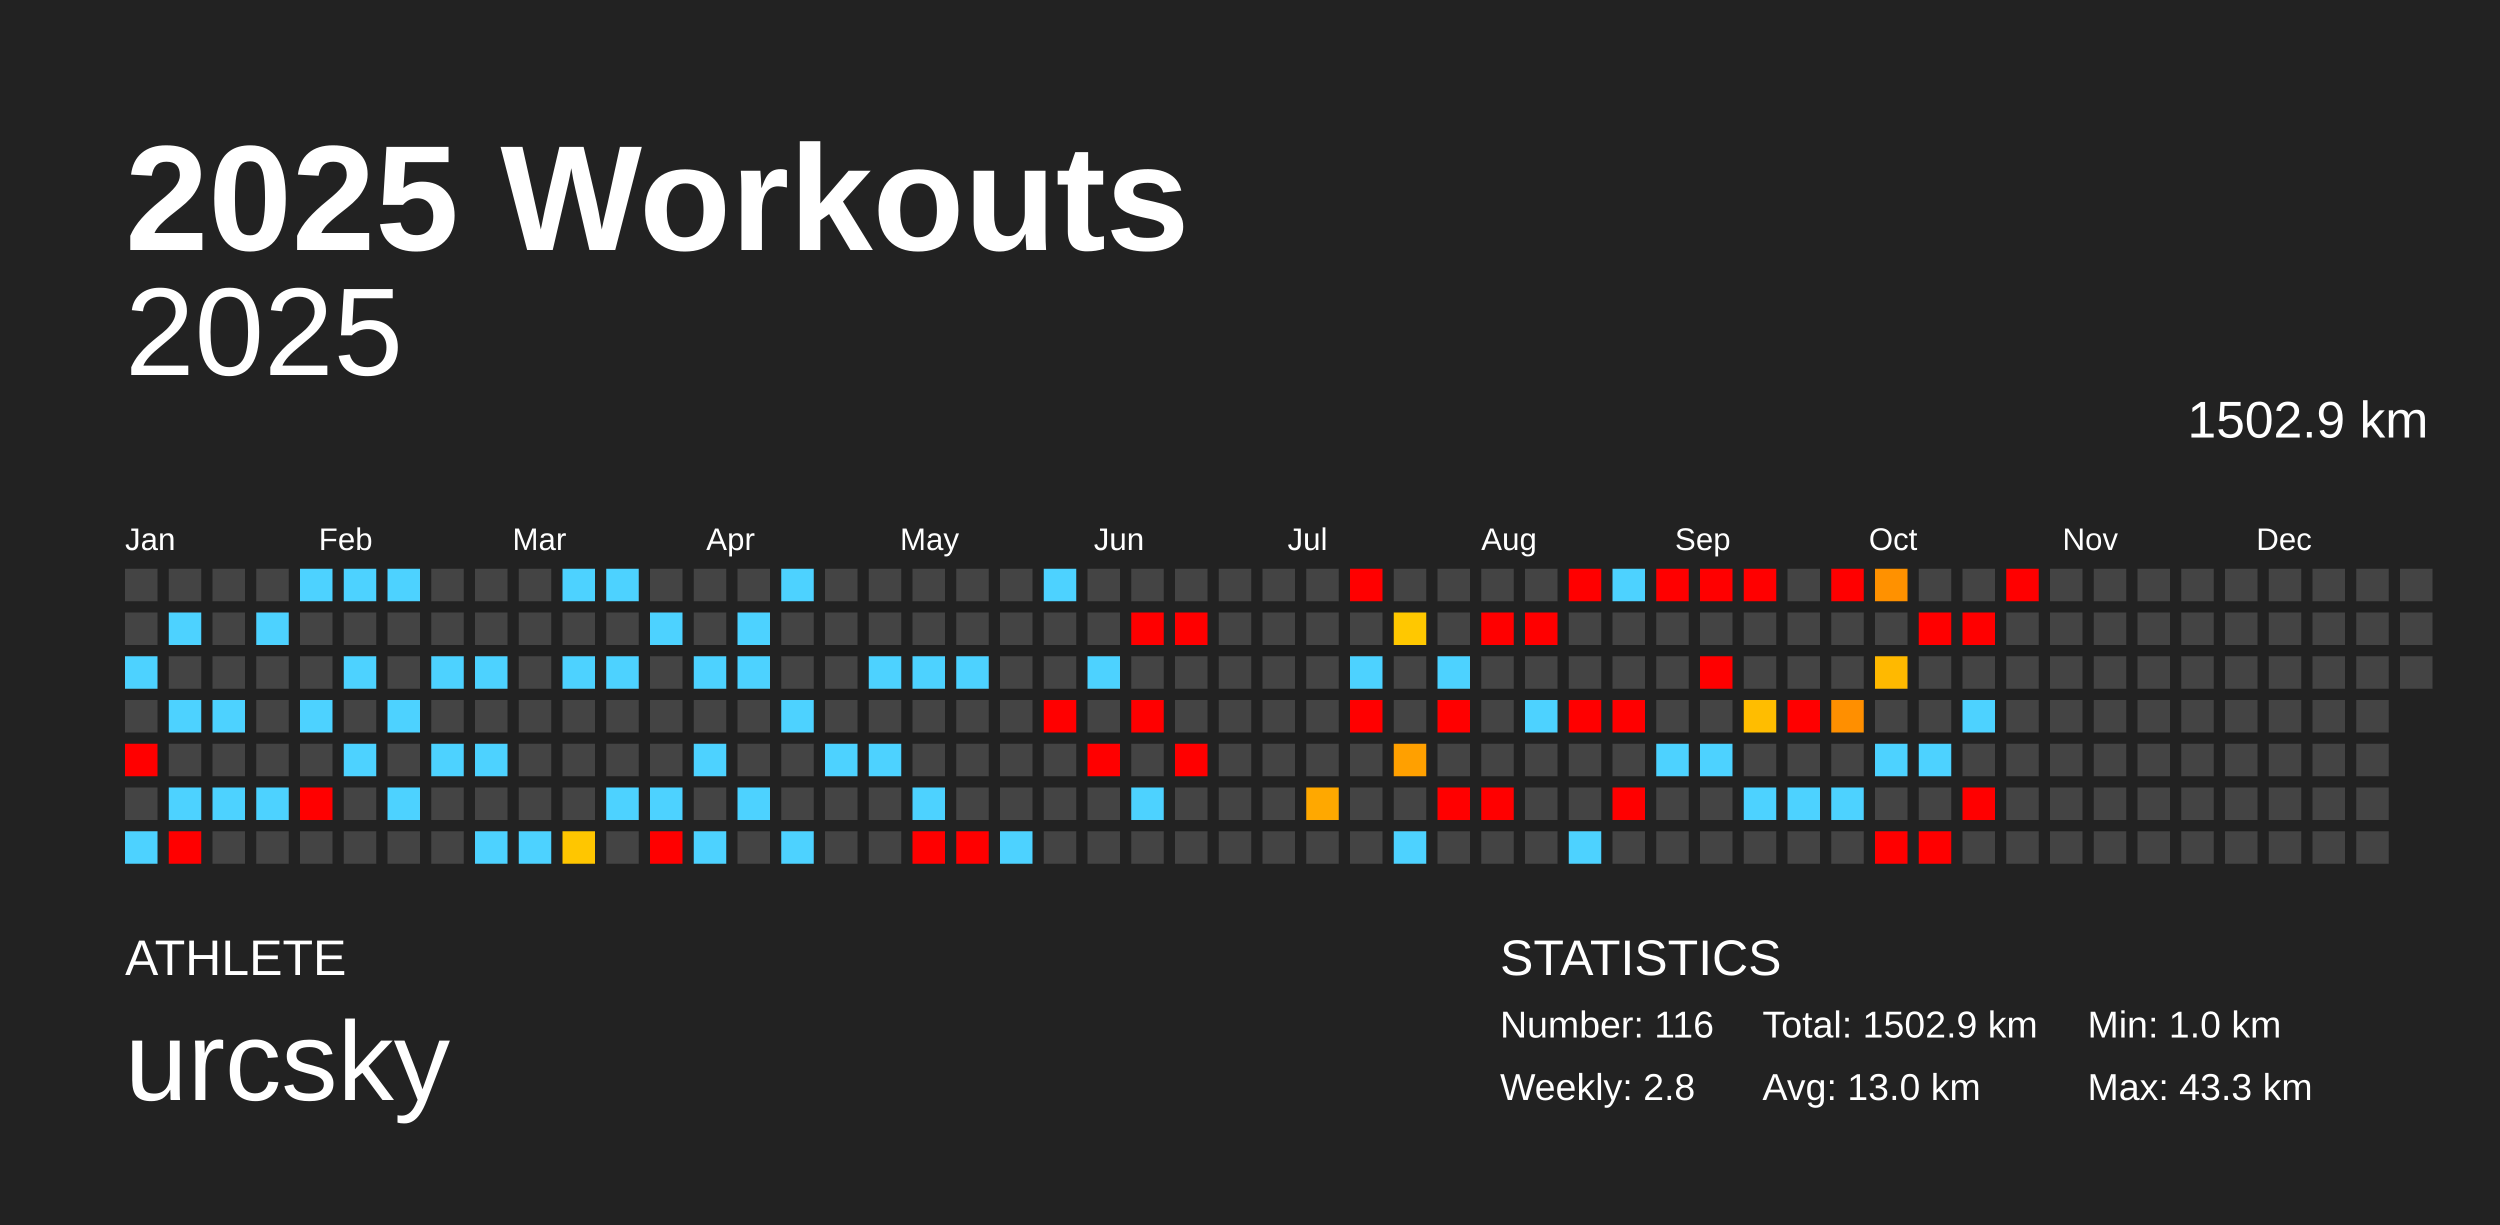
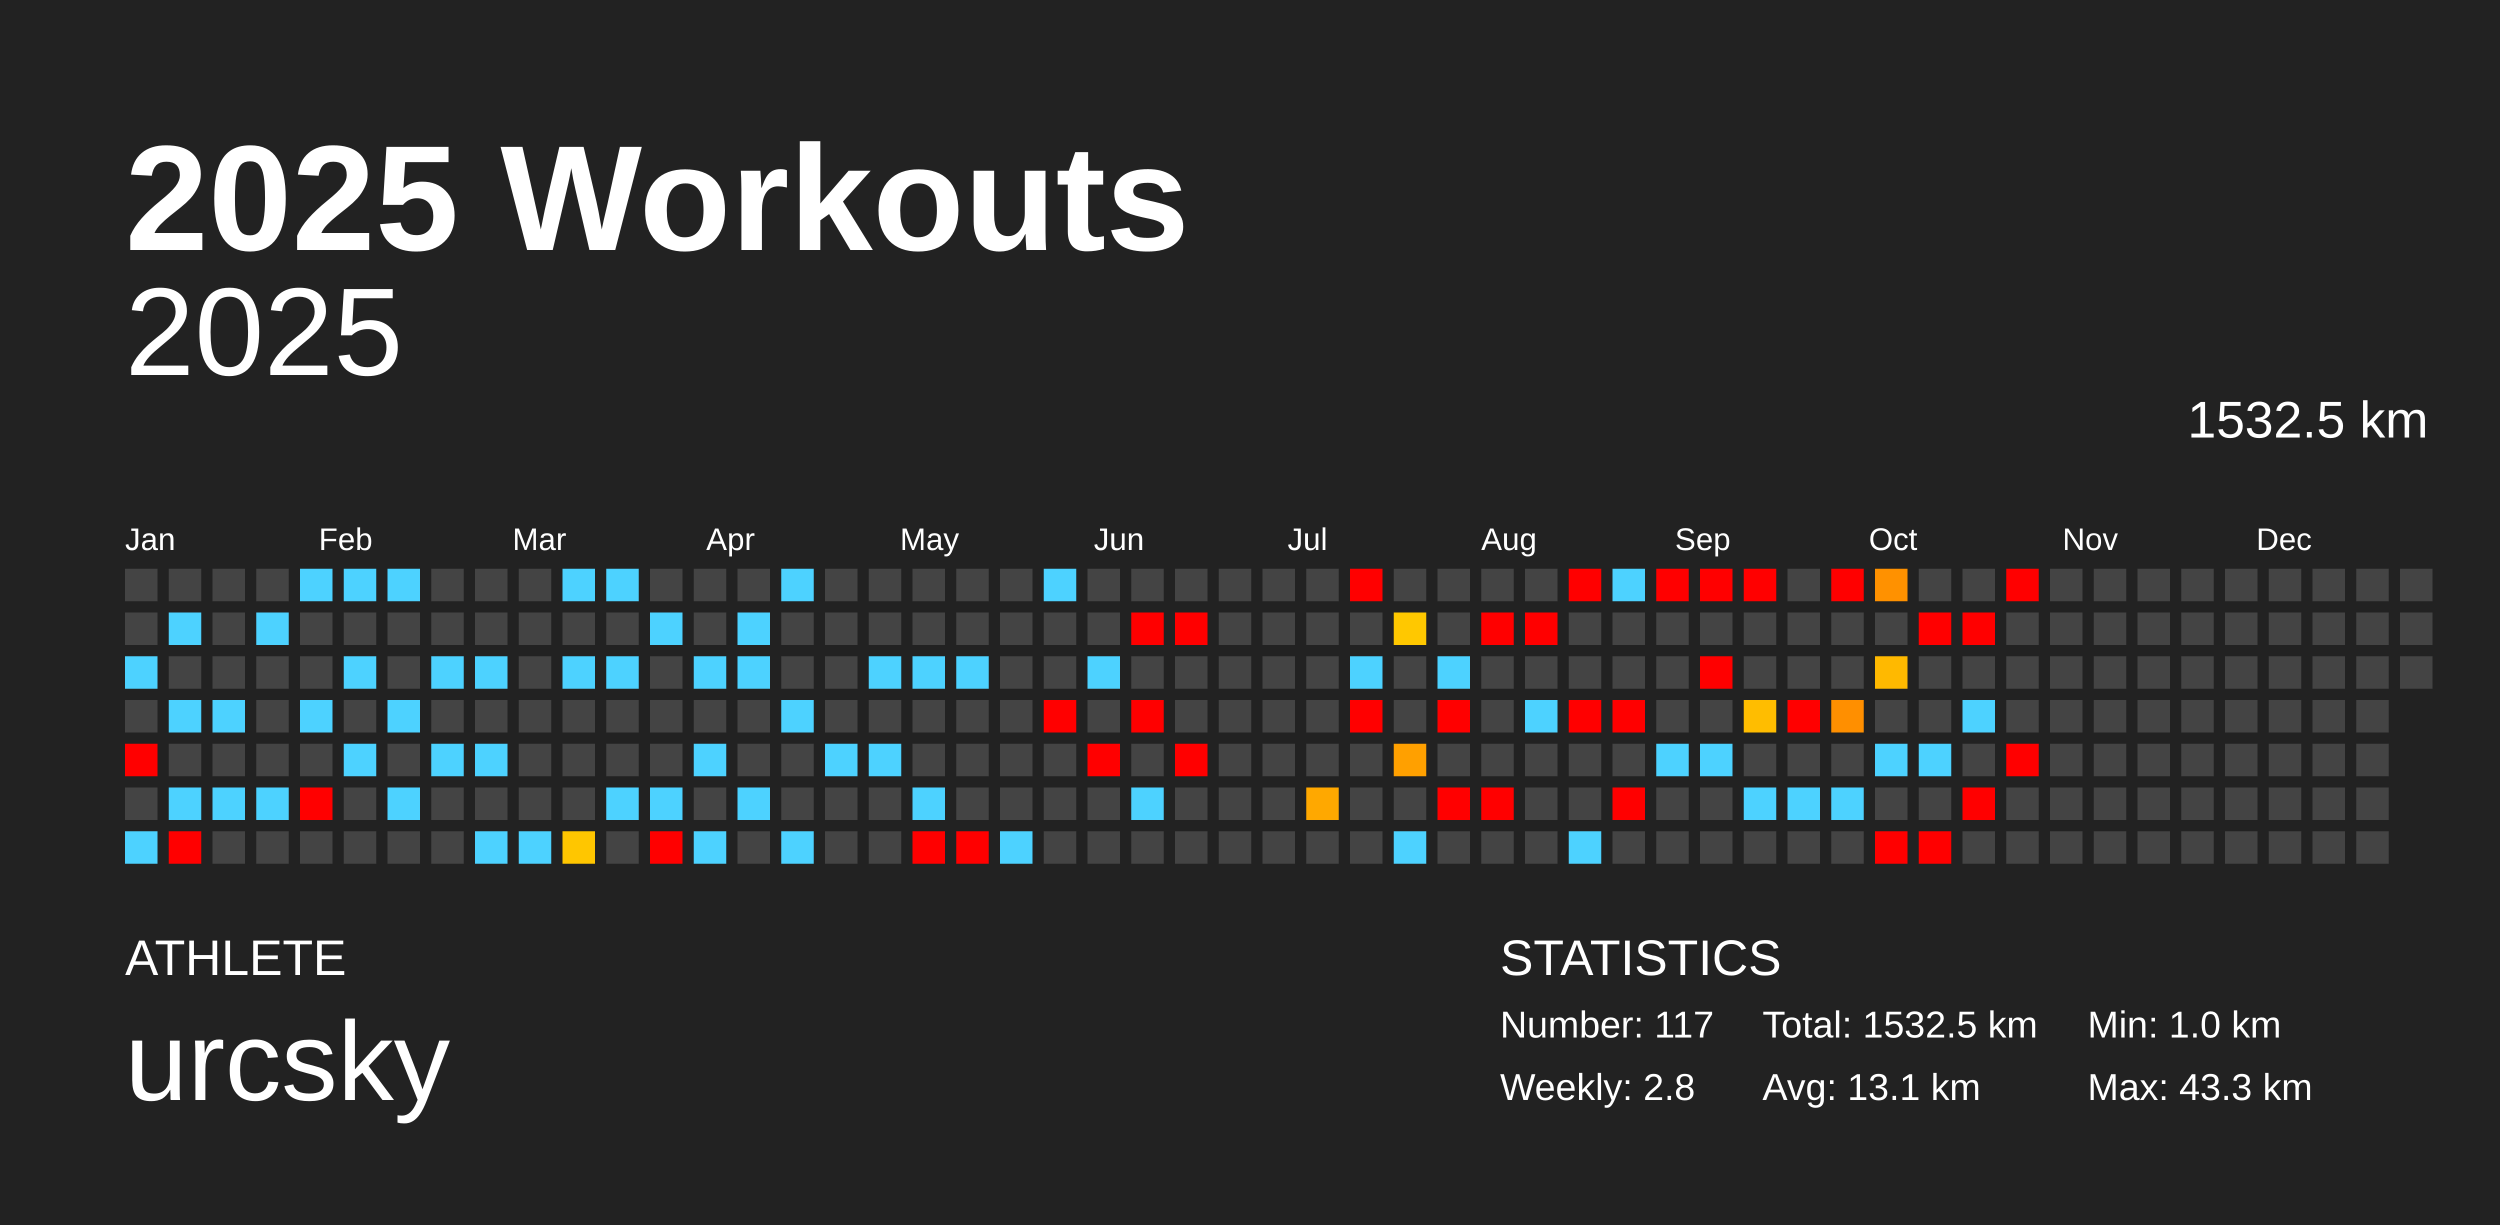
<svg xmlns="http://www.w3.org/2000/svg" baseProfile="full" height="98mm" version="1.1" viewBox="0,0,200,98" width="200mm">
  <defs />
  <rect fill="#222222" height="98" width="200" x="0" y="0" />
  <text fill="#FFFFFF" style="font-size:12px; font-family:Arial; font-weight:bold;" x="10" y="20">2025 Workouts</text>
  <text fill="#FFFFFF" style="font-size:4px; font-family:Arial" x="10" y="78">ATHLETE</text>
  <text fill="#FFFFFF" style="font-size:9px; font-family:Arial" x="10" y="88">urcsky</text>
  <text fill="#FFFFFF" style="font-size:4px; font-family:Arial" x="120" y="78">STATISTICS</text>
-   <text fill="#FFFFFF" style="font-size:3px; font-family:Arial" x="120" y="83">Number: 116</text>
+   <text fill="#FFFFFF" style="font-size:3px; font-family:Arial" x="120" y="83">Number: 117</text>
  <text fill="#FFFFFF" style="font-size:3px; font-family:Arial" x="120" y="88">Weekly: 2.8</text>
-   <text fill="#FFFFFF" style="font-size:3px; font-family:Arial" x="141" y="83">Total: 1502.9 km</text>
-   <text fill="#FFFFFF" style="font-size:3px; font-family:Arial" x="141" y="88">Avg: 13.0 km</text>
+   <text fill="#FFFFFF" style="font-size:3px; font-family:Arial" x="141" y="83">Total: 1532.5 km</text>
+   <text fill="#FFFFFF" style="font-size:3px; font-family:Arial" x="141" y="88">Avg: 13.1 km</text>
  <text fill="#FFFFFF" style="font-size:3px; font-family:Arial" x="167" y="83">Min: 1.0 km</text>
  <text fill="#FFFFFF" style="font-size:3px; font-family:Arial" x="167" y="88">Max: 43.3 km</text>
  <text alignment-baseline="hanging" fill="#FFFFFF" style="font-size:10.0px; font-family:Arial;" x="10" y="30">2025</text>
-   <text alignment-baseline="hanging" fill="#FFFFFF" style="font-size:4.125px; font-family:Arial;" x="175" y="35">1502.9 km</text>
+   <text alignment-baseline="hanging" fill="#FFFFFF" style="font-size:4.125px; font-family:Arial;" x="175" y="35">1532.5 km</text>
  <text fill="#FFFFFF" style="font-size:2.5px; font-family:Arial" x="10.0" y="44">Jan</text>
  <text fill="#FFFFFF" style="font-size:2.5px; font-family:Arial" x="25.5" y="44">Feb</text>
  <text fill="#FFFFFF" style="font-size:2.5px; font-family:Arial" x="41.0" y="44">Mar</text>
  <text fill="#FFFFFF" style="font-size:2.5px; font-family:Arial" x="56.5" y="44">Apr</text>
  <text fill="#FFFFFF" style="font-size:2.5px; font-family:Arial" x="72.0" y="44">May</text>
  <text fill="#FFFFFF" style="font-size:2.5px; font-family:Arial" x="87.5" y="44">Jun</text>
  <text fill="#FFFFFF" style="font-size:2.5px; font-family:Arial" x="103.0" y="44">Jul</text>
  <text fill="#FFFFFF" style="font-size:2.5px; font-family:Arial" x="118.5" y="44">Aug</text>
  <text fill="#FFFFFF" style="font-size:2.5px; font-family:Arial" x="134.0" y="44">Sep</text>
  <text fill="#FFFFFF" style="font-size:2.5px; font-family:Arial" x="149.5" y="44">Oct</text>
  <text fill="#FFFFFF" style="font-size:2.5px; font-family:Arial" x="165.0" y="44">Nov</text>
  <text fill="#FFFFFF" style="font-size:2.5px; font-family:Arial" x="180.5" y="44">Dec</text>
  <rect fill="#444444" height="2.6" width="2.6" x="10.0" y="45.5" />
  <rect fill="#444444" height="2.6" width="2.6" x="10.0" y="49.0" />
  <rect fill="#4dd2ff" height="2.6" width="2.6" x="10.0" y="52.5" />
  <rect fill="#444444" height="2.6" width="2.6" x="10.0" y="56.0" />
  <rect fill="red" height="2.6" width="2.6" x="10.0" y="59.5" />
  <rect fill="#444444" height="2.6" width="2.6" x="10.0" y="63.0" />
  <rect fill="#4dd2ff" height="2.6" width="2.6" x="10.0" y="66.5" />
  <rect fill="#444444" height="2.6" width="2.6" x="13.5" y="45.5" />
  <rect fill="#4dd2ff" height="2.6" width="2.6" x="13.5" y="49.0" />
  <rect fill="#444444" height="2.6" width="2.6" x="13.5" y="52.5" />
  <rect fill="#4dd2ff" height="2.6" width="2.6" x="13.5" y="56.0" />
  <rect fill="#444444" height="2.6" width="2.6" x="13.5" y="59.5" />
  <rect fill="#4dd2ff" height="2.6" width="2.6" x="13.5" y="63.0" />
  <rect fill="red" height="2.6" width="2.6" x="13.5" y="66.5" />
  <rect fill="#444444" height="2.6" width="2.6" x="17.0" y="45.5" />
  <rect fill="#444444" height="2.6" width="2.6" x="17.0" y="49.0" />
  <rect fill="#444444" height="2.6" width="2.6" x="17.0" y="52.5" />
  <rect fill="#4dd2ff" height="2.6" width="2.6" x="17.0" y="56.0" />
  <rect fill="#444444" height="2.6" width="2.6" x="17.0" y="59.5" />
  <rect fill="#4dd2ff" height="2.6" width="2.6" x="17.0" y="63.0" />
  <rect fill="#444444" height="2.6" width="2.6" x="17.0" y="66.5" />
  <rect fill="#444444" height="2.6" width="2.6" x="20.5" y="45.5" />
  <rect fill="#4dd2ff" height="2.6" width="2.6" x="20.5" y="49.0" />
  <rect fill="#444444" height="2.6" width="2.6" x="20.5" y="52.5" />
  <rect fill="#444444" height="2.6" width="2.6" x="20.5" y="56.0" />
  <rect fill="#444444" height="2.6" width="2.6" x="20.5" y="59.5" />
  <rect fill="#4dd2ff" height="2.6" width="2.6" x="20.5" y="63.0" />
  <rect fill="#444444" height="2.6" width="2.6" x="20.5" y="66.5" />
  <rect fill="#4dd2ff" height="2.6" width="2.6" x="24.0" y="45.5" />
  <rect fill="#444444" height="2.6" width="2.6" x="24.0" y="49.0" />
  <rect fill="#444444" height="2.6" width="2.6" x="24.0" y="52.5" />
  <rect fill="#4dd2ff" height="2.6" width="2.6" x="24.0" y="56.0" />
  <rect fill="#444444" height="2.6" width="2.6" x="24.0" y="59.5" />
  <rect fill="red" height="2.6" width="2.6" x="24.0" y="63.0" />
  <rect fill="#444444" height="2.6" width="2.6" x="24.0" y="66.5" />
  <rect fill="#4dd2ff" height="2.6" width="2.6" x="27.5" y="45.5" />
  <rect fill="#444444" height="2.6" width="2.6" x="27.5" y="49.0" />
  <rect fill="#4dd2ff" height="2.6" width="2.6" x="27.5" y="52.5" />
  <rect fill="#444444" height="2.6" width="2.6" x="27.5" y="56.0" />
  <rect fill="#4dd2ff" height="2.6" width="2.6" x="27.5" y="59.5" />
  <rect fill="#444444" height="2.6" width="2.6" x="27.5" y="63.0" />
  <rect fill="#444444" height="2.6" width="2.6" x="27.5" y="66.5" />
  <rect fill="#4dd2ff" height="2.6" width="2.6" x="31.0" y="45.5" />
  <rect fill="#444444" height="2.6" width="2.6" x="31.0" y="49.0" />
  <rect fill="#444444" height="2.6" width="2.6" x="31.0" y="52.5" />
  <rect fill="#4dd2ff" height="2.6" width="2.6" x="31.0" y="56.0" />
  <rect fill="#444444" height="2.6" width="2.6" x="31.0" y="59.5" />
  <rect fill="#4dd2ff" height="2.6" width="2.6" x="31.0" y="63.0" />
  <rect fill="#444444" height="2.6" width="2.6" x="31.0" y="66.5" />
  <rect fill="#444444" height="2.6" width="2.6" x="34.5" y="45.5" />
  <rect fill="#444444" height="2.6" width="2.6" x="34.5" y="49.0" />
  <rect fill="#4dd2ff" height="2.6" width="2.6" x="34.5" y="52.5" />
  <rect fill="#444444" height="2.6" width="2.6" x="34.5" y="56.0" />
  <rect fill="#4dd2ff" height="2.6" width="2.6" x="34.5" y="59.5" />
  <rect fill="#444444" height="2.6" width="2.6" x="34.5" y="63.0" />
  <rect fill="#444444" height="2.6" width="2.6" x="34.5" y="66.5" />
  <rect fill="#444444" height="2.6" width="2.6" x="38.0" y="45.5" />
  <rect fill="#444444" height="2.6" width="2.6" x="38.0" y="49.0" />
  <rect fill="#4dd2ff" height="2.6" width="2.6" x="38.0" y="52.5" />
  <rect fill="#444444" height="2.6" width="2.6" x="38.0" y="56.0" />
  <rect fill="#4dd2ff" height="2.6" width="2.6" x="38.0" y="59.5" />
  <rect fill="#444444" height="2.6" width="2.6" x="38.0" y="63.0" />
  <rect fill="#4dd2ff" height="2.6" width="2.6" x="38.0" y="66.5" />
  <rect fill="#444444" height="2.6" width="2.6" x="41.5" y="45.5" />
  <rect fill="#444444" height="2.6" width="2.6" x="41.5" y="49.0" />
  <rect fill="#444444" height="2.6" width="2.6" x="41.5" y="52.5" />
  <rect fill="#444444" height="2.6" width="2.6" x="41.5" y="56.0" />
  <rect fill="#444444" height="2.6" width="2.6" x="41.5" y="59.5" />
  <rect fill="#444444" height="2.6" width="2.6" x="41.5" y="63.0" />
  <rect fill="#4dd2ff" height="2.6" width="2.6" x="41.5" y="66.5" />
  <rect fill="#4dd2ff" height="2.6" width="2.6" x="45.0" y="45.5" />
  <rect fill="#444444" height="2.6" width="2.6" x="45.0" y="49.0" />
  <rect fill="#4dd2ff" height="2.6" width="2.6" x="45.0" y="52.5" />
  <rect fill="#444444" height="2.6" width="2.6" x="45.0" y="56.0" />
  <rect fill="#444444" height="2.6" width="2.6" x="45.0" y="59.5" />
  <rect fill="#444444" height="2.6" width="2.6" x="45.0" y="63.0" />
  <rect fill="#ffc600" height="2.6" width="2.6" x="45.0" y="66.5" />
  <rect fill="#4dd2ff" height="2.6" width="2.6" x="48.5" y="45.5" />
  <rect fill="#444444" height="2.6" width="2.6" x="48.5" y="49.0" />
  <rect fill="#4dd2ff" height="2.6" width="2.6" x="48.5" y="52.5" />
  <rect fill="#444444" height="2.6" width="2.6" x="48.5" y="56.0" />
  <rect fill="#444444" height="2.6" width="2.6" x="48.5" y="59.5" />
  <rect fill="#4dd2ff" height="2.6" width="2.6" x="48.5" y="63.0" />
  <rect fill="#444444" height="2.6" width="2.6" x="48.5" y="66.5" />
  <rect fill="#444444" height="2.6" width="2.6" x="52.0" y="45.5" />
  <rect fill="#4dd2ff" height="2.6" width="2.6" x="52.0" y="49.0" />
  <rect fill="#444444" height="2.6" width="2.6" x="52.0" y="52.5" />
  <rect fill="#444444" height="2.6" width="2.6" x="52.0" y="56.0" />
  <rect fill="#444444" height="2.6" width="2.6" x="52.0" y="59.5" />
  <rect fill="#4dd2ff" height="2.6" width="2.6" x="52.0" y="63.0" />
  <rect fill="red" height="2.6" width="2.6" x="52.0" y="66.5" />
  <rect fill="#444444" height="2.6" width="2.6" x="55.5" y="45.5" />
  <rect fill="#444444" height="2.6" width="2.6" x="55.5" y="49.0" />
  <rect fill="#4dd2ff" height="2.6" width="2.6" x="55.5" y="52.5" />
  <rect fill="#444444" height="2.6" width="2.6" x="55.5" y="56.0" />
  <rect fill="#4dd2ff" height="2.6" width="2.6" x="55.5" y="59.5" />
  <rect fill="#444444" height="2.6" width="2.6" x="55.5" y="63.0" />
  <rect fill="#4dd2ff" height="2.6" width="2.6" x="55.5" y="66.5" />
  <rect fill="#444444" height="2.6" width="2.6" x="59.0" y="45.5" />
  <rect fill="#4dd2ff" height="2.6" width="2.6" x="59.0" y="49.0" />
  <rect fill="#4dd2ff" height="2.6" width="2.6" x="59.0" y="52.5" />
  <rect fill="#444444" height="2.6" width="2.6" x="59.0" y="56.0" />
  <rect fill="#444444" height="2.6" width="2.6" x="59.0" y="59.5" />
  <rect fill="#4dd2ff" height="2.6" width="2.6" x="59.0" y="63.0" />
  <rect fill="#444444" height="2.6" width="2.6" x="59.0" y="66.5" />
  <rect fill="#4dd2ff" height="2.6" width="2.6" x="62.5" y="45.5" />
  <rect fill="#444444" height="2.6" width="2.6" x="62.5" y="49.0" />
  <rect fill="#444444" height="2.6" width="2.6" x="62.5" y="52.5" />
  <rect fill="#4dd2ff" height="2.6" width="2.6" x="62.5" y="56.0" />
  <rect fill="#444444" height="2.6" width="2.6" x="62.5" y="59.5" />
  <rect fill="#444444" height="2.6" width="2.6" x="62.5" y="63.0" />
  <rect fill="#4dd2ff" height="2.6" width="2.6" x="62.5" y="66.5" />
  <rect fill="#444444" height="2.6" width="2.6" x="66.0" y="45.5" />
  <rect fill="#444444" height="2.6" width="2.6" x="66.0" y="49.0" />
  <rect fill="#444444" height="2.6" width="2.6" x="66.0" y="52.5" />
  <rect fill="#444444" height="2.6" width="2.6" x="66.0" y="56.0" />
  <rect fill="#4dd2ff" height="2.6" width="2.6" x="66.0" y="59.5" />
  <rect fill="#444444" height="2.6" width="2.6" x="66.0" y="63.0" />
  <rect fill="#444444" height="2.6" width="2.6" x="66.0" y="66.5" />
  <rect fill="#444444" height="2.6" width="2.6" x="69.5" y="45.5" />
  <rect fill="#444444" height="2.6" width="2.6" x="69.5" y="49.0" />
  <rect fill="#4dd2ff" height="2.6" width="2.6" x="69.5" y="52.5" />
  <rect fill="#444444" height="2.6" width="2.6" x="69.5" y="56.0" />
  <rect fill="#4dd2ff" height="2.6" width="2.6" x="69.5" y="59.5" />
  <rect fill="#444444" height="2.6" width="2.6" x="69.5" y="63.0" />
  <rect fill="#444444" height="2.6" width="2.6" x="69.5" y="66.5" />
  <rect fill="#444444" height="2.6" width="2.6" x="73.0" y="45.5" />
  <rect fill="#444444" height="2.6" width="2.6" x="73.0" y="49.0" />
  <rect fill="#4dd2ff" height="2.6" width="2.6" x="73.0" y="52.5" />
  <rect fill="#444444" height="2.6" width="2.6" x="73.0" y="56.0" />
  <rect fill="#444444" height="2.6" width="2.6" x="73.0" y="59.5" />
  <rect fill="#4dd2ff" height="2.6" width="2.6" x="73.0" y="63.0" />
  <rect fill="red" height="2.6" width="2.6" x="73.0" y="66.5" />
  <rect fill="#444444" height="2.6" width="2.6" x="76.5" y="45.5" />
  <rect fill="#444444" height="2.6" width="2.6" x="76.5" y="49.0" />
  <rect fill="#4dd2ff" height="2.6" width="2.6" x="76.5" y="52.5" />
  <rect fill="#444444" height="2.6" width="2.6" x="76.5" y="56.0" />
  <rect fill="#444444" height="2.6" width="2.6" x="76.5" y="59.5" />
  <rect fill="#444444" height="2.6" width="2.6" x="76.5" y="63.0" />
  <rect fill="red" height="2.6" width="2.6" x="76.5" y="66.5" />
  <rect fill="#444444" height="2.6" width="2.6" x="80.0" y="45.5" />
  <rect fill="#444444" height="2.6" width="2.6" x="80.0" y="49.0" />
  <rect fill="#444444" height="2.6" width="2.6" x="80.0" y="52.5" />
  <rect fill="#444444" height="2.6" width="2.6" x="80.0" y="56.0" />
  <rect fill="#444444" height="2.6" width="2.6" x="80.0" y="59.5" />
  <rect fill="#444444" height="2.6" width="2.6" x="80.0" y="63.0" />
  <rect fill="#4dd2ff" height="2.6" width="2.6" x="80.0" y="66.5" />
  <rect fill="#4dd2ff" height="2.6" width="2.6" x="83.5" y="45.5" />
  <rect fill="#444444" height="2.6" width="2.6" x="83.5" y="49.0" />
  <rect fill="#444444" height="2.6" width="2.6" x="83.5" y="52.5" />
  <rect fill="red" height="2.6" width="2.6" x="83.5" y="56.0" />
  <rect fill="#444444" height="2.6" width="2.6" x="83.5" y="59.5" />
  <rect fill="#444444" height="2.6" width="2.6" x="83.5" y="63.0" />
  <rect fill="#444444" height="2.6" width="2.6" x="83.5" y="66.5" />
  <rect fill="#444444" height="2.6" width="2.6" x="87.0" y="45.5" />
  <rect fill="#444444" height="2.6" width="2.6" x="87.0" y="49.0" />
  <rect fill="#4dd2ff" height="2.6" width="2.6" x="87.0" y="52.5" />
  <rect fill="#444444" height="2.6" width="2.6" x="87.0" y="56.0" />
  <rect fill="red" height="2.6" width="2.6" x="87.0" y="59.5" />
  <rect fill="#444444" height="2.6" width="2.6" x="87.0" y="63.0" />
  <rect fill="#444444" height="2.6" width="2.6" x="87.0" y="66.5" />
  <rect fill="#444444" height="2.6" width="2.6" x="90.5" y="45.5" />
  <rect fill="red" height="2.6" width="2.6" x="90.5" y="49.0" />
  <rect fill="#444444" height="2.6" width="2.6" x="90.5" y="52.5" />
  <rect fill="red" height="2.6" width="2.6" x="90.5" y="56.0" />
  <rect fill="#444444" height="2.6" width="2.6" x="90.5" y="59.5" />
  <rect fill="#4dd2ff" height="2.6" width="2.6" x="90.5" y="63.0" />
  <rect fill="#444444" height="2.6" width="2.6" x="90.5" y="66.5" />
  <rect fill="#444444" height="2.6" width="2.6" x="94.0" y="45.5" />
  <rect fill="red" height="2.6" width="2.6" x="94.0" y="49.0" />
  <rect fill="#444444" height="2.6" width="2.6" x="94.0" y="52.5" />
  <rect fill="#444444" height="2.6" width="2.6" x="94.0" y="56.0" />
  <rect fill="red" height="2.6" width="2.6" x="94.0" y="59.5" />
  <rect fill="#444444" height="2.6" width="2.6" x="94.0" y="63.0" />
  <rect fill="#444444" height="2.6" width="2.6" x="94.0" y="66.5" />
  <rect fill="#444444" height="2.6" width="2.6" x="97.5" y="45.5" />
  <rect fill="#444444" height="2.6" width="2.6" x="97.5" y="49.0" />
  <rect fill="#444444" height="2.6" width="2.6" x="97.5" y="52.5" />
  <rect fill="#444444" height="2.6" width="2.6" x="97.5" y="56.0" />
  <rect fill="#444444" height="2.6" width="2.6" x="97.5" y="59.5" />
  <rect fill="#444444" height="2.6" width="2.6" x="97.5" y="63.0" />
  <rect fill="#444444" height="2.6" width="2.6" x="97.5" y="66.5" />
  <rect fill="#444444" height="2.6" width="2.6" x="101.0" y="45.5" />
  <rect fill="#444444" height="2.6" width="2.6" x="101.0" y="49.0" />
  <rect fill="#444444" height="2.6" width="2.6" x="101.0" y="52.5" />
  <rect fill="#444444" height="2.6" width="2.6" x="101.0" y="56.0" />
  <rect fill="#444444" height="2.6" width="2.6" x="101.0" y="59.5" />
  <rect fill="#444444" height="2.6" width="2.6" x="101.0" y="63.0" />
  <rect fill="#444444" height="2.6" width="2.6" x="101.0" y="66.5" />
  <rect fill="#444444" height="2.6" width="2.6" x="104.5" y="45.5" />
  <rect fill="#444444" height="2.6" width="2.6" x="104.5" y="49.0" />
  <rect fill="#444444" height="2.6" width="2.6" x="104.5" y="52.5" />
  <rect fill="#444444" height="2.6" width="2.6" x="104.5" y="56.0" />
  <rect fill="#444444" height="2.6" width="2.6" x="104.5" y="59.5" />
  <rect fill="#ffa800" height="2.6" width="2.6" x="104.5" y="63.0" />
  <rect fill="#444444" height="2.6" width="2.6" x="104.5" y="66.5" />
  <rect fill="red" height="2.6" width="2.6" x="108.0" y="45.5" />
  <rect fill="#444444" height="2.6" width="2.6" x="108.0" y="49.0" />
  <rect fill="#4dd2ff" height="2.6" width="2.6" x="108.0" y="52.5" />
  <rect fill="red" height="2.6" width="2.6" x="108.0" y="56.0" />
  <rect fill="#444444" height="2.6" width="2.6" x="108.0" y="59.5" />
  <rect fill="#444444" height="2.6" width="2.6" x="108.0" y="63.0" />
  <rect fill="#444444" height="2.6" width="2.6" x="108.0" y="66.5" />
  <rect fill="#444444" height="2.6" width="2.6" x="111.5" y="45.5" />
  <rect fill="#ffc800" height="2.6" width="2.6" x="111.5" y="49.0" />
  <rect fill="#444444" height="2.6" width="2.6" x="111.5" y="52.5" />
  <rect fill="#444444" height="2.6" width="2.6" x="111.5" y="56.0" />
  <rect fill="#ffa000" height="2.6" width="2.6" x="111.5" y="59.5" />
  <rect fill="#444444" height="2.6" width="2.6" x="111.5" y="63.0" />
  <rect fill="#4dd2ff" height="2.6" width="2.6" x="111.5" y="66.5" />
  <rect fill="#444444" height="2.6" width="2.6" x="115.0" y="45.5" />
  <rect fill="#444444" height="2.6" width="2.6" x="115.0" y="49.0" />
  <rect fill="#4dd2ff" height="2.6" width="2.6" x="115.0" y="52.5" />
  <rect fill="red" height="2.6" width="2.6" x="115.0" y="56.0" />
  <rect fill="#444444" height="2.6" width="2.6" x="115.0" y="59.5" />
  <rect fill="red" height="2.6" width="2.6" x="115.0" y="63.0" />
  <rect fill="#444444" height="2.6" width="2.6" x="115.0" y="66.5" />
  <rect fill="#444444" height="2.6" width="2.6" x="118.5" y="45.5" />
  <rect fill="red" height="2.6" width="2.6" x="118.5" y="49.0" />
  <rect fill="#444444" height="2.6" width="2.6" x="118.5" y="52.5" />
  <rect fill="#444444" height="2.6" width="2.6" x="118.5" y="56.0" />
  <rect fill="#444444" height="2.6" width="2.6" x="118.5" y="59.5" />
  <rect fill="red" height="2.6" width="2.6" x="118.5" y="63.0" />
  <rect fill="#444444" height="2.6" width="2.6" x="118.5" y="66.5" />
  <rect fill="#444444" height="2.6" width="2.6" x="122.0" y="45.5" />
  <rect fill="red" height="2.6" width="2.6" x="122.0" y="49.0" />
  <rect fill="#444444" height="2.6" width="2.6" x="122.0" y="52.5" />
  <rect fill="#4dd2ff" height="2.6" width="2.6" x="122.0" y="56.0" />
  <rect fill="#444444" height="2.6" width="2.6" x="122.0" y="59.5" />
  <rect fill="#444444" height="2.6" width="2.6" x="122.0" y="63.0" />
  <rect fill="#444444" height="2.6" width="2.6" x="122.0" y="66.5" />
  <rect fill="red" height="2.6" width="2.6" x="125.5" y="45.5" />
  <rect fill="#444444" height="2.6" width="2.6" x="125.5" y="49.0" />
  <rect fill="#444444" height="2.6" width="2.6" x="125.5" y="52.5" />
  <rect fill="red" height="2.6" width="2.6" x="125.5" y="56.0" />
  <rect fill="#444444" height="2.6" width="2.6" x="125.5" y="59.5" />
  <rect fill="#444444" height="2.6" width="2.6" x="125.5" y="63.0" />
  <rect fill="#4dd2ff" height="2.6" width="2.6" x="125.5" y="66.5" />
  <rect fill="#4dd2ff" height="2.6" width="2.6" x="129.0" y="45.5" />
  <rect fill="#444444" height="2.6" width="2.6" x="129.0" y="49.0" />
  <rect fill="#444444" height="2.6" width="2.6" x="129.0" y="52.5" />
  <rect fill="red" height="2.6" width="2.6" x="129.0" y="56.0" />
  <rect fill="#444444" height="2.6" width="2.6" x="129.0" y="59.5" />
  <rect fill="red" height="2.6" width="2.6" x="129.0" y="63.0" />
  <rect fill="#444444" height="2.6" width="2.6" x="129.0" y="66.5" />
  <rect fill="red" height="2.6" width="2.6" x="132.5" y="45.5" />
  <rect fill="#444444" height="2.6" width="2.6" x="132.5" y="49.0" />
  <rect fill="#444444" height="2.6" width="2.6" x="132.5" y="52.5" />
  <rect fill="#444444" height="2.6" width="2.6" x="132.5" y="56.0" />
  <rect fill="#4dd2ff" height="2.6" width="2.6" x="132.5" y="59.5" />
  <rect fill="#444444" height="2.6" width="2.6" x="132.5" y="63.0" />
  <rect fill="#444444" height="2.6" width="2.6" x="132.5" y="66.5" />
  <rect fill="red" height="2.6" width="2.6" x="136.0" y="45.5" />
  <rect fill="#444444" height="2.6" width="2.6" x="136.0" y="49.0" />
  <rect fill="red" height="2.6" width="2.6" x="136.0" y="52.5" />
  <rect fill="#444444" height="2.6" width="2.6" x="136.0" y="56.0" />
  <rect fill="#4dd2ff" height="2.6" width="2.6" x="136.0" y="59.5" />
  <rect fill="#444444" height="2.6" width="2.6" x="136.0" y="63.0" />
  <rect fill="#444444" height="2.6" width="2.6" x="136.0" y="66.5" />
  <rect fill="red" height="2.6" width="2.6" x="139.5" y="45.5" />
  <rect fill="#444444" height="2.6" width="2.6" x="139.5" y="49.0" />
  <rect fill="#444444" height="2.6" width="2.6" x="139.5" y="52.5" />
  <rect fill="#ffbd00" height="2.6" width="2.6" x="139.5" y="56.0" />
  <rect fill="#444444" height="2.6" width="2.6" x="139.5" y="59.5" />
  <rect fill="#4dd2ff" height="2.6" width="2.6" x="139.5" y="63.0" />
  <rect fill="#444444" height="2.6" width="2.6" x="139.5" y="66.5" />
  <rect fill="#444444" height="2.6" width="2.6" x="143.0" y="45.5" />
  <rect fill="#444444" height="2.6" width="2.6" x="143.0" y="49.0" />
  <rect fill="#444444" height="2.6" width="2.6" x="143.0" y="52.5" />
  <rect fill="red" height="2.6" width="2.6" x="143.0" y="56.0" />
  <rect fill="#444444" height="2.6" width="2.6" x="143.0" y="59.5" />
  <rect fill="#4dd2ff" height="2.6" width="2.6" x="143.0" y="63.0" />
  <rect fill="#444444" height="2.6" width="2.6" x="143.0" y="66.5" />
  <rect fill="red" height="2.6" width="2.6" x="146.5" y="45.5" />
  <rect fill="#444444" height="2.6" width="2.6" x="146.5" y="49.0" />
  <rect fill="#444444" height="2.6" width="2.6" x="146.5" y="52.5" />
  <rect fill="#ff8f00" height="2.6" width="2.6" x="146.5" y="56.0" />
  <rect fill="#444444" height="2.6" width="2.6" x="146.5" y="59.5" />
  <rect fill="#4dd2ff" height="2.6" width="2.6" x="146.5" y="63.0" />
  <rect fill="#444444" height="2.6" width="2.6" x="146.5" y="66.5" />
  <rect fill="#ff9100" height="2.6" width="2.6" x="150.0" y="45.5" />
  <rect fill="#444444" height="2.6" width="2.6" x="150.0" y="49.0" />
  <rect fill="#ffb900" height="2.6" width="2.6" x="150.0" y="52.5" />
  <rect fill="#444444" height="2.6" width="2.6" x="150.0" y="56.0" />
  <rect fill="#4dd2ff" height="2.6" width="2.6" x="150.0" y="59.5" />
  <rect fill="#444444" height="2.6" width="2.6" x="150.0" y="63.0" />
  <rect fill="red" height="2.6" width="2.6" x="150.0" y="66.5" />
  <rect fill="#444444" height="2.6" width="2.6" x="153.5" y="45.5" />
  <rect fill="red" height="2.6" width="2.6" x="153.5" y="49.0" />
  <rect fill="#444444" height="2.6" width="2.6" x="153.5" y="52.5" />
  <rect fill="#444444" height="2.6" width="2.6" x="153.5" y="56.0" />
  <rect fill="#4dd2ff" height="2.6" width="2.6" x="153.5" y="59.5" />
  <rect fill="#444444" height="2.6" width="2.6" x="153.5" y="63.0" />
  <rect fill="red" height="2.6" width="2.6" x="153.5" y="66.5" />
  <rect fill="#444444" height="2.6" width="2.6" x="157.0" y="45.5" />
  <rect fill="red" height="2.6" width="2.6" x="157.0" y="49.0" />
  <rect fill="#444444" height="2.6" width="2.6" x="157.0" y="52.5" />
  <rect fill="#4dd2ff" height="2.6" width="2.6" x="157.0" y="56.0" />
  <rect fill="#444444" height="2.6" width="2.6" x="157.0" y="59.5" />
  <rect fill="red" height="2.6" width="2.6" x="157.0" y="63.0" />
  <rect fill="#444444" height="2.6" width="2.6" x="157.0" y="66.5" />
  <rect fill="red" height="2.6" width="2.6" x="160.5" y="45.5" />
  <rect fill="#444444" height="2.6" width="2.6" x="160.5" y="49.0" />
  <rect fill="#444444" height="2.6" width="2.6" x="160.5" y="52.5" />
  <rect fill="#444444" height="2.6" width="2.6" x="160.5" y="56.0" />
-   <rect fill="#444444" height="2.6" width="2.6" x="160.5" y="59.5" />
+   <rect fill="red" height="2.6" width="2.6" x="160.5" y="59.5" />
  <rect fill="#444444" height="2.6" width="2.6" x="160.5" y="63.0" />
  <rect fill="#444444" height="2.6" width="2.6" x="160.5" y="66.5" />
  <rect fill="#444444" height="2.6" width="2.6" x="164.0" y="45.5" />
  <rect fill="#444444" height="2.6" width="2.6" x="164.0" y="49.0" />
  <rect fill="#444444" height="2.6" width="2.6" x="164.0" y="52.5" />
  <rect fill="#444444" height="2.6" width="2.6" x="164.0" y="56.0" />
  <rect fill="#444444" height="2.6" width="2.6" x="164.0" y="59.5" />
  <rect fill="#444444" height="2.6" width="2.6" x="164.0" y="63.0" />
  <rect fill="#444444" height="2.6" width="2.6" x="164.0" y="66.5" />
  <rect fill="#444444" height="2.6" width="2.6" x="167.5" y="45.5" />
  <rect fill="#444444" height="2.6" width="2.6" x="167.5" y="49.0" />
  <rect fill="#444444" height="2.6" width="2.6" x="167.5" y="52.5" />
  <rect fill="#444444" height="2.6" width="2.6" x="167.5" y="56.0" />
  <rect fill="#444444" height="2.6" width="2.6" x="167.5" y="59.5" />
  <rect fill="#444444" height="2.6" width="2.6" x="167.5" y="63.0" />
  <rect fill="#444444" height="2.6" width="2.6" x="167.5" y="66.5" />
  <rect fill="#444444" height="2.6" width="2.6" x="171.0" y="45.5" />
  <rect fill="#444444" height="2.6" width="2.6" x="171.0" y="49.0" />
  <rect fill="#444444" height="2.6" width="2.6" x="171.0" y="52.5" />
  <rect fill="#444444" height="2.6" width="2.6" x="171.0" y="56.0" />
  <rect fill="#444444" height="2.6" width="2.6" x="171.0" y="59.5" />
  <rect fill="#444444" height="2.6" width="2.6" x="171.0" y="63.0" />
  <rect fill="#444444" height="2.6" width="2.6" x="171.0" y="66.5" />
  <rect fill="#444444" height="2.6" width="2.6" x="174.5" y="45.5" />
  <rect fill="#444444" height="2.6" width="2.6" x="174.5" y="49.0" />
  <rect fill="#444444" height="2.6" width="2.6" x="174.5" y="52.5" />
  <rect fill="#444444" height="2.6" width="2.6" x="174.5" y="56.0" />
  <rect fill="#444444" height="2.6" width="2.6" x="174.5" y="59.5" />
  <rect fill="#444444" height="2.6" width="2.6" x="174.5" y="63.0" />
  <rect fill="#444444" height="2.6" width="2.6" x="174.5" y="66.5" />
  <rect fill="#444444" height="2.6" width="2.6" x="178.0" y="45.5" />
  <rect fill="#444444" height="2.6" width="2.6" x="178.0" y="49.0" />
  <rect fill="#444444" height="2.6" width="2.6" x="178.0" y="52.5" />
  <rect fill="#444444" height="2.6" width="2.6" x="178.0" y="56.0" />
  <rect fill="#444444" height="2.6" width="2.6" x="178.0" y="59.5" />
  <rect fill="#444444" height="2.6" width="2.6" x="178.0" y="63.0" />
  <rect fill="#444444" height="2.6" width="2.6" x="178.0" y="66.5" />
  <rect fill="#444444" height="2.6" width="2.6" x="181.5" y="45.5" />
  <rect fill="#444444" height="2.6" width="2.6" x="181.5" y="49.0" />
  <rect fill="#444444" height="2.6" width="2.6" x="181.5" y="52.5" />
  <rect fill="#444444" height="2.6" width="2.6" x="181.5" y="56.0" />
  <rect fill="#444444" height="2.6" width="2.6" x="181.5" y="59.5" />
  <rect fill="#444444" height="2.6" width="2.6" x="181.5" y="63.0" />
  <rect fill="#444444" height="2.6" width="2.6" x="181.5" y="66.5" />
  <rect fill="#444444" height="2.6" width="2.6" x="185.0" y="45.5" />
  <rect fill="#444444" height="2.6" width="2.6" x="185.0" y="49.0" />
  <rect fill="#444444" height="2.6" width="2.6" x="185.0" y="52.5" />
  <rect fill="#444444" height="2.6" width="2.6" x="185.0" y="56.0" />
  <rect fill="#444444" height="2.6" width="2.6" x="185.0" y="59.5" />
  <rect fill="#444444" height="2.6" width="2.6" x="185.0" y="63.0" />
  <rect fill="#444444" height="2.6" width="2.6" x="185.0" y="66.5" />
  <rect fill="#444444" height="2.6" width="2.6" x="188.5" y="45.5" />
  <rect fill="#444444" height="2.6" width="2.6" x="188.5" y="49.0" />
  <rect fill="#444444" height="2.6" width="2.6" x="188.5" y="52.5" />
  <rect fill="#444444" height="2.6" width="2.6" x="188.5" y="56.0" />
  <rect fill="#444444" height="2.6" width="2.6" x="188.5" y="59.5" />
  <rect fill="#444444" height="2.6" width="2.6" x="188.5" y="63.0" />
  <rect fill="#444444" height="2.6" width="2.6" x="188.5" y="66.5" />
  <rect fill="#444444" height="2.6" width="2.6" x="192.0" y="45.5" />
  <rect fill="#444444" height="2.6" width="2.6" x="192.0" y="49.0" />
  <rect fill="#444444" height="2.6" width="2.6" x="192.0" y="52.5" />
</svg>
